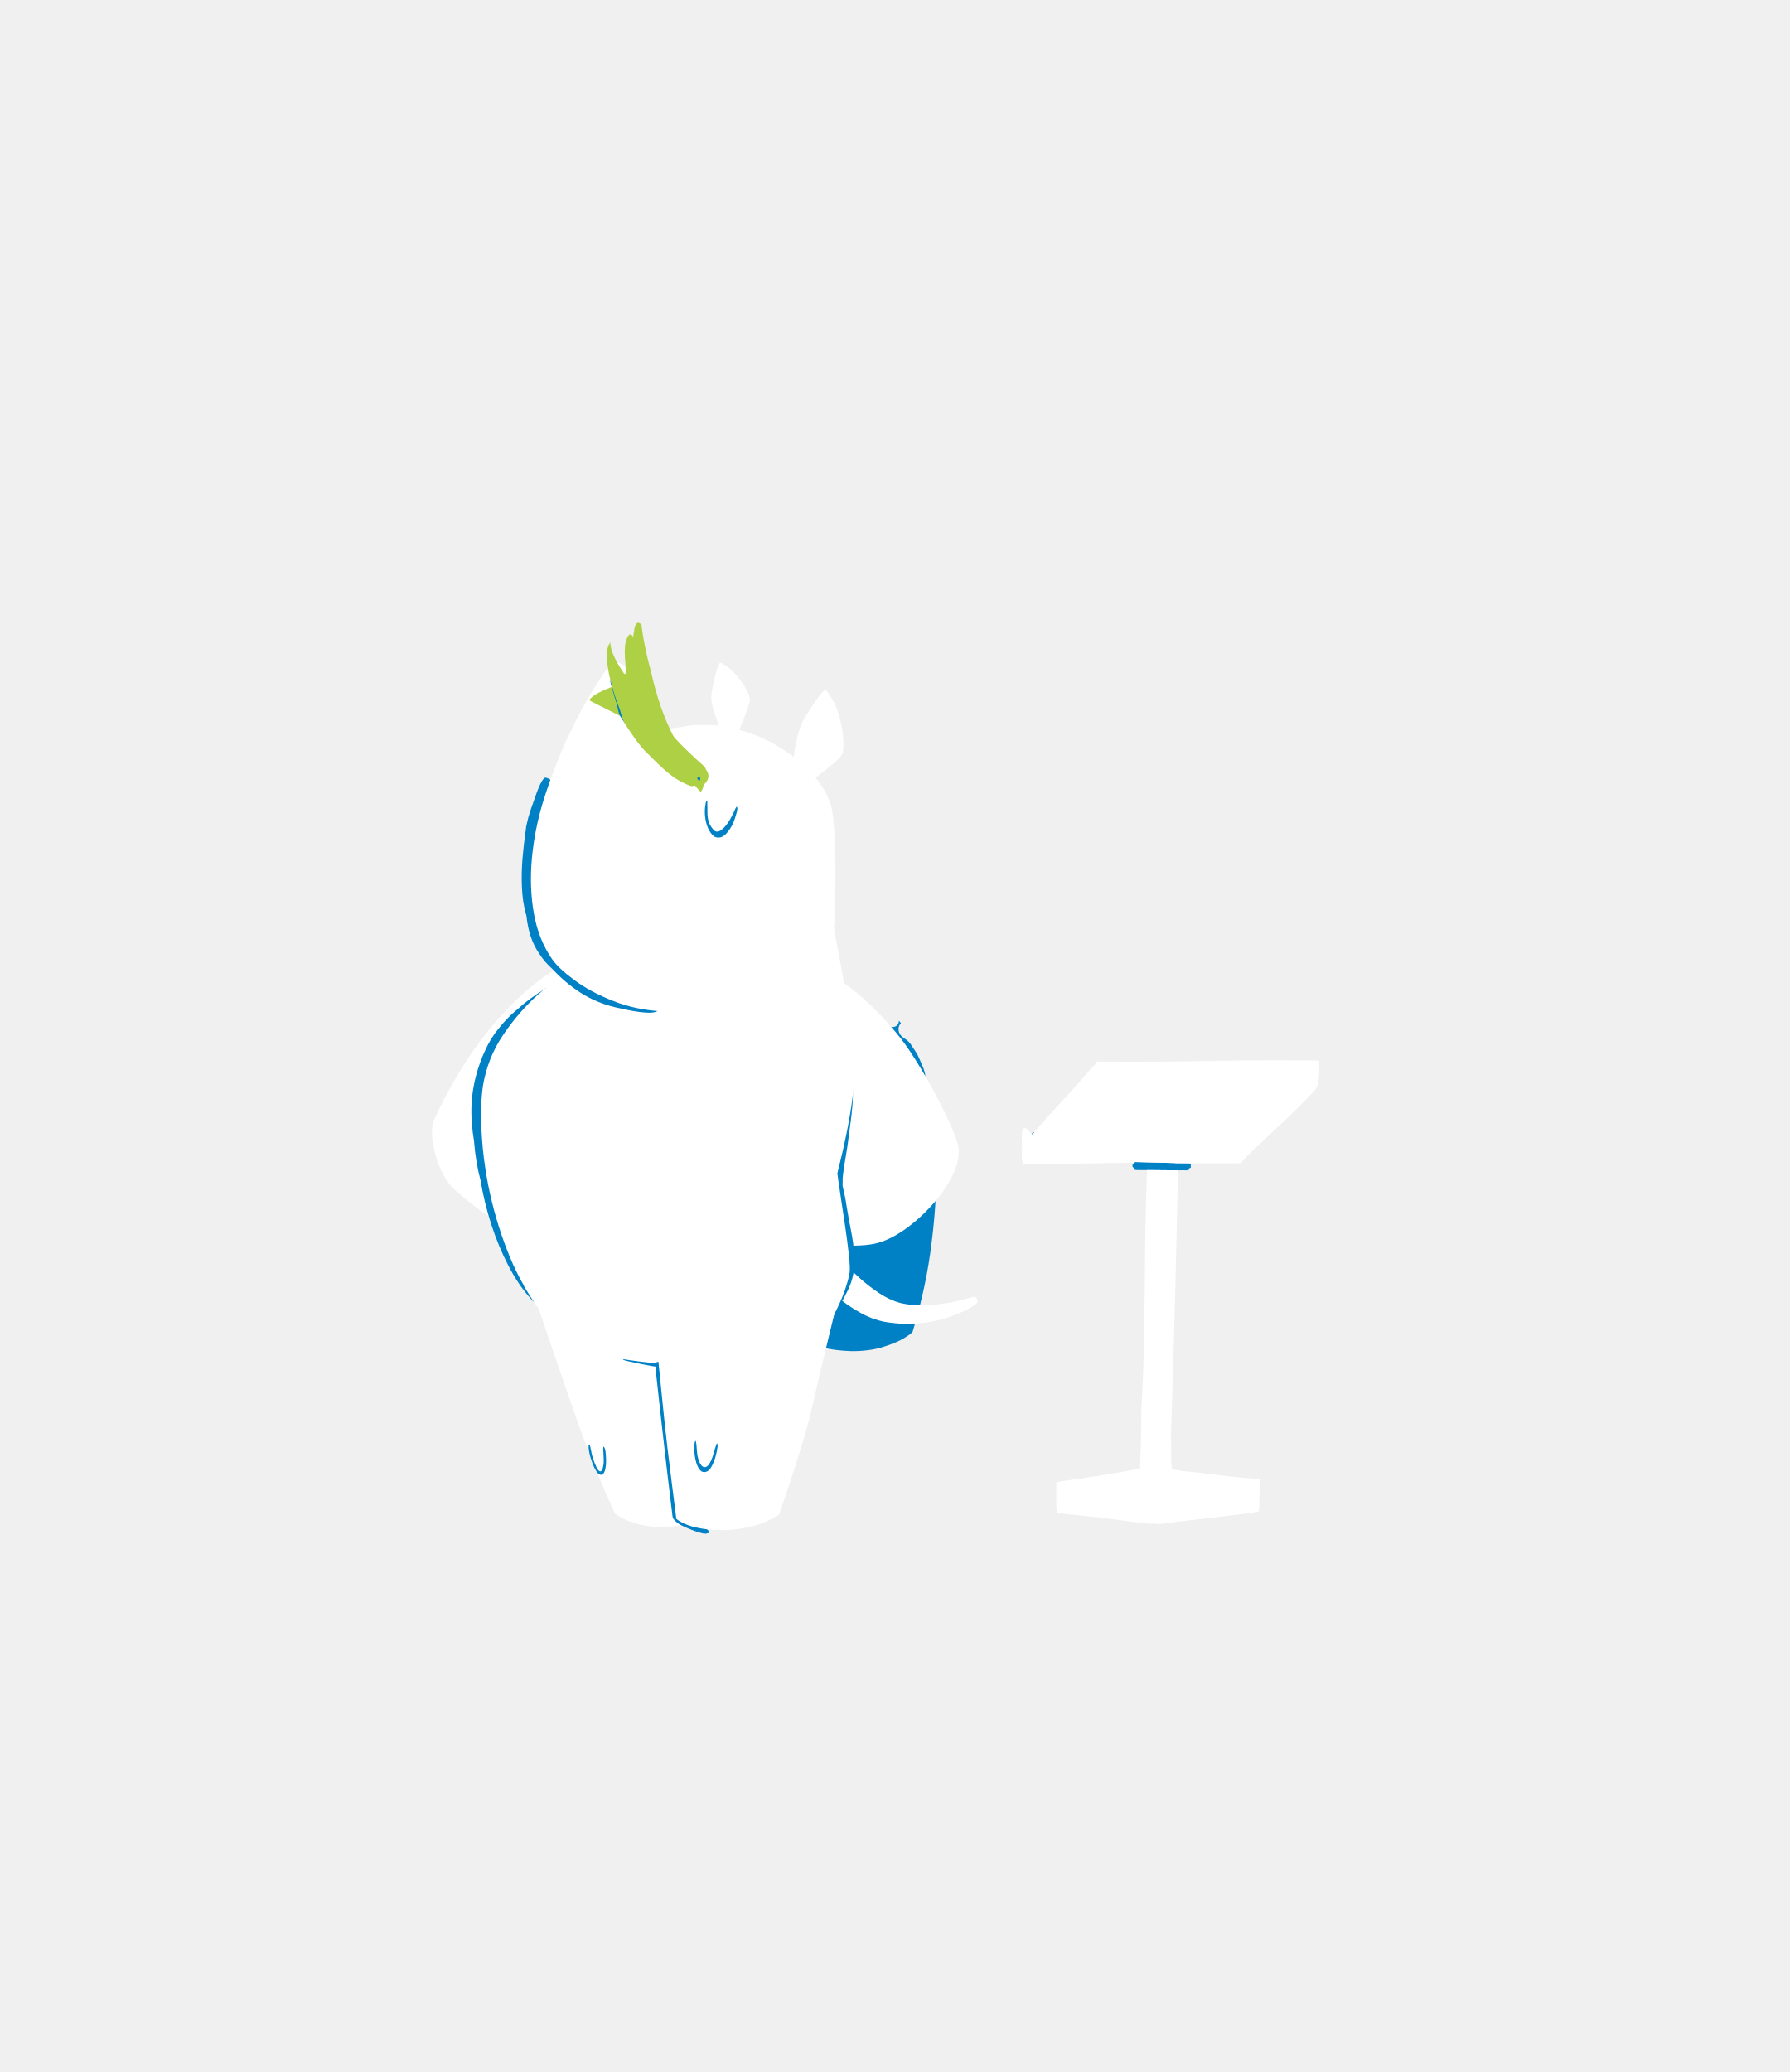
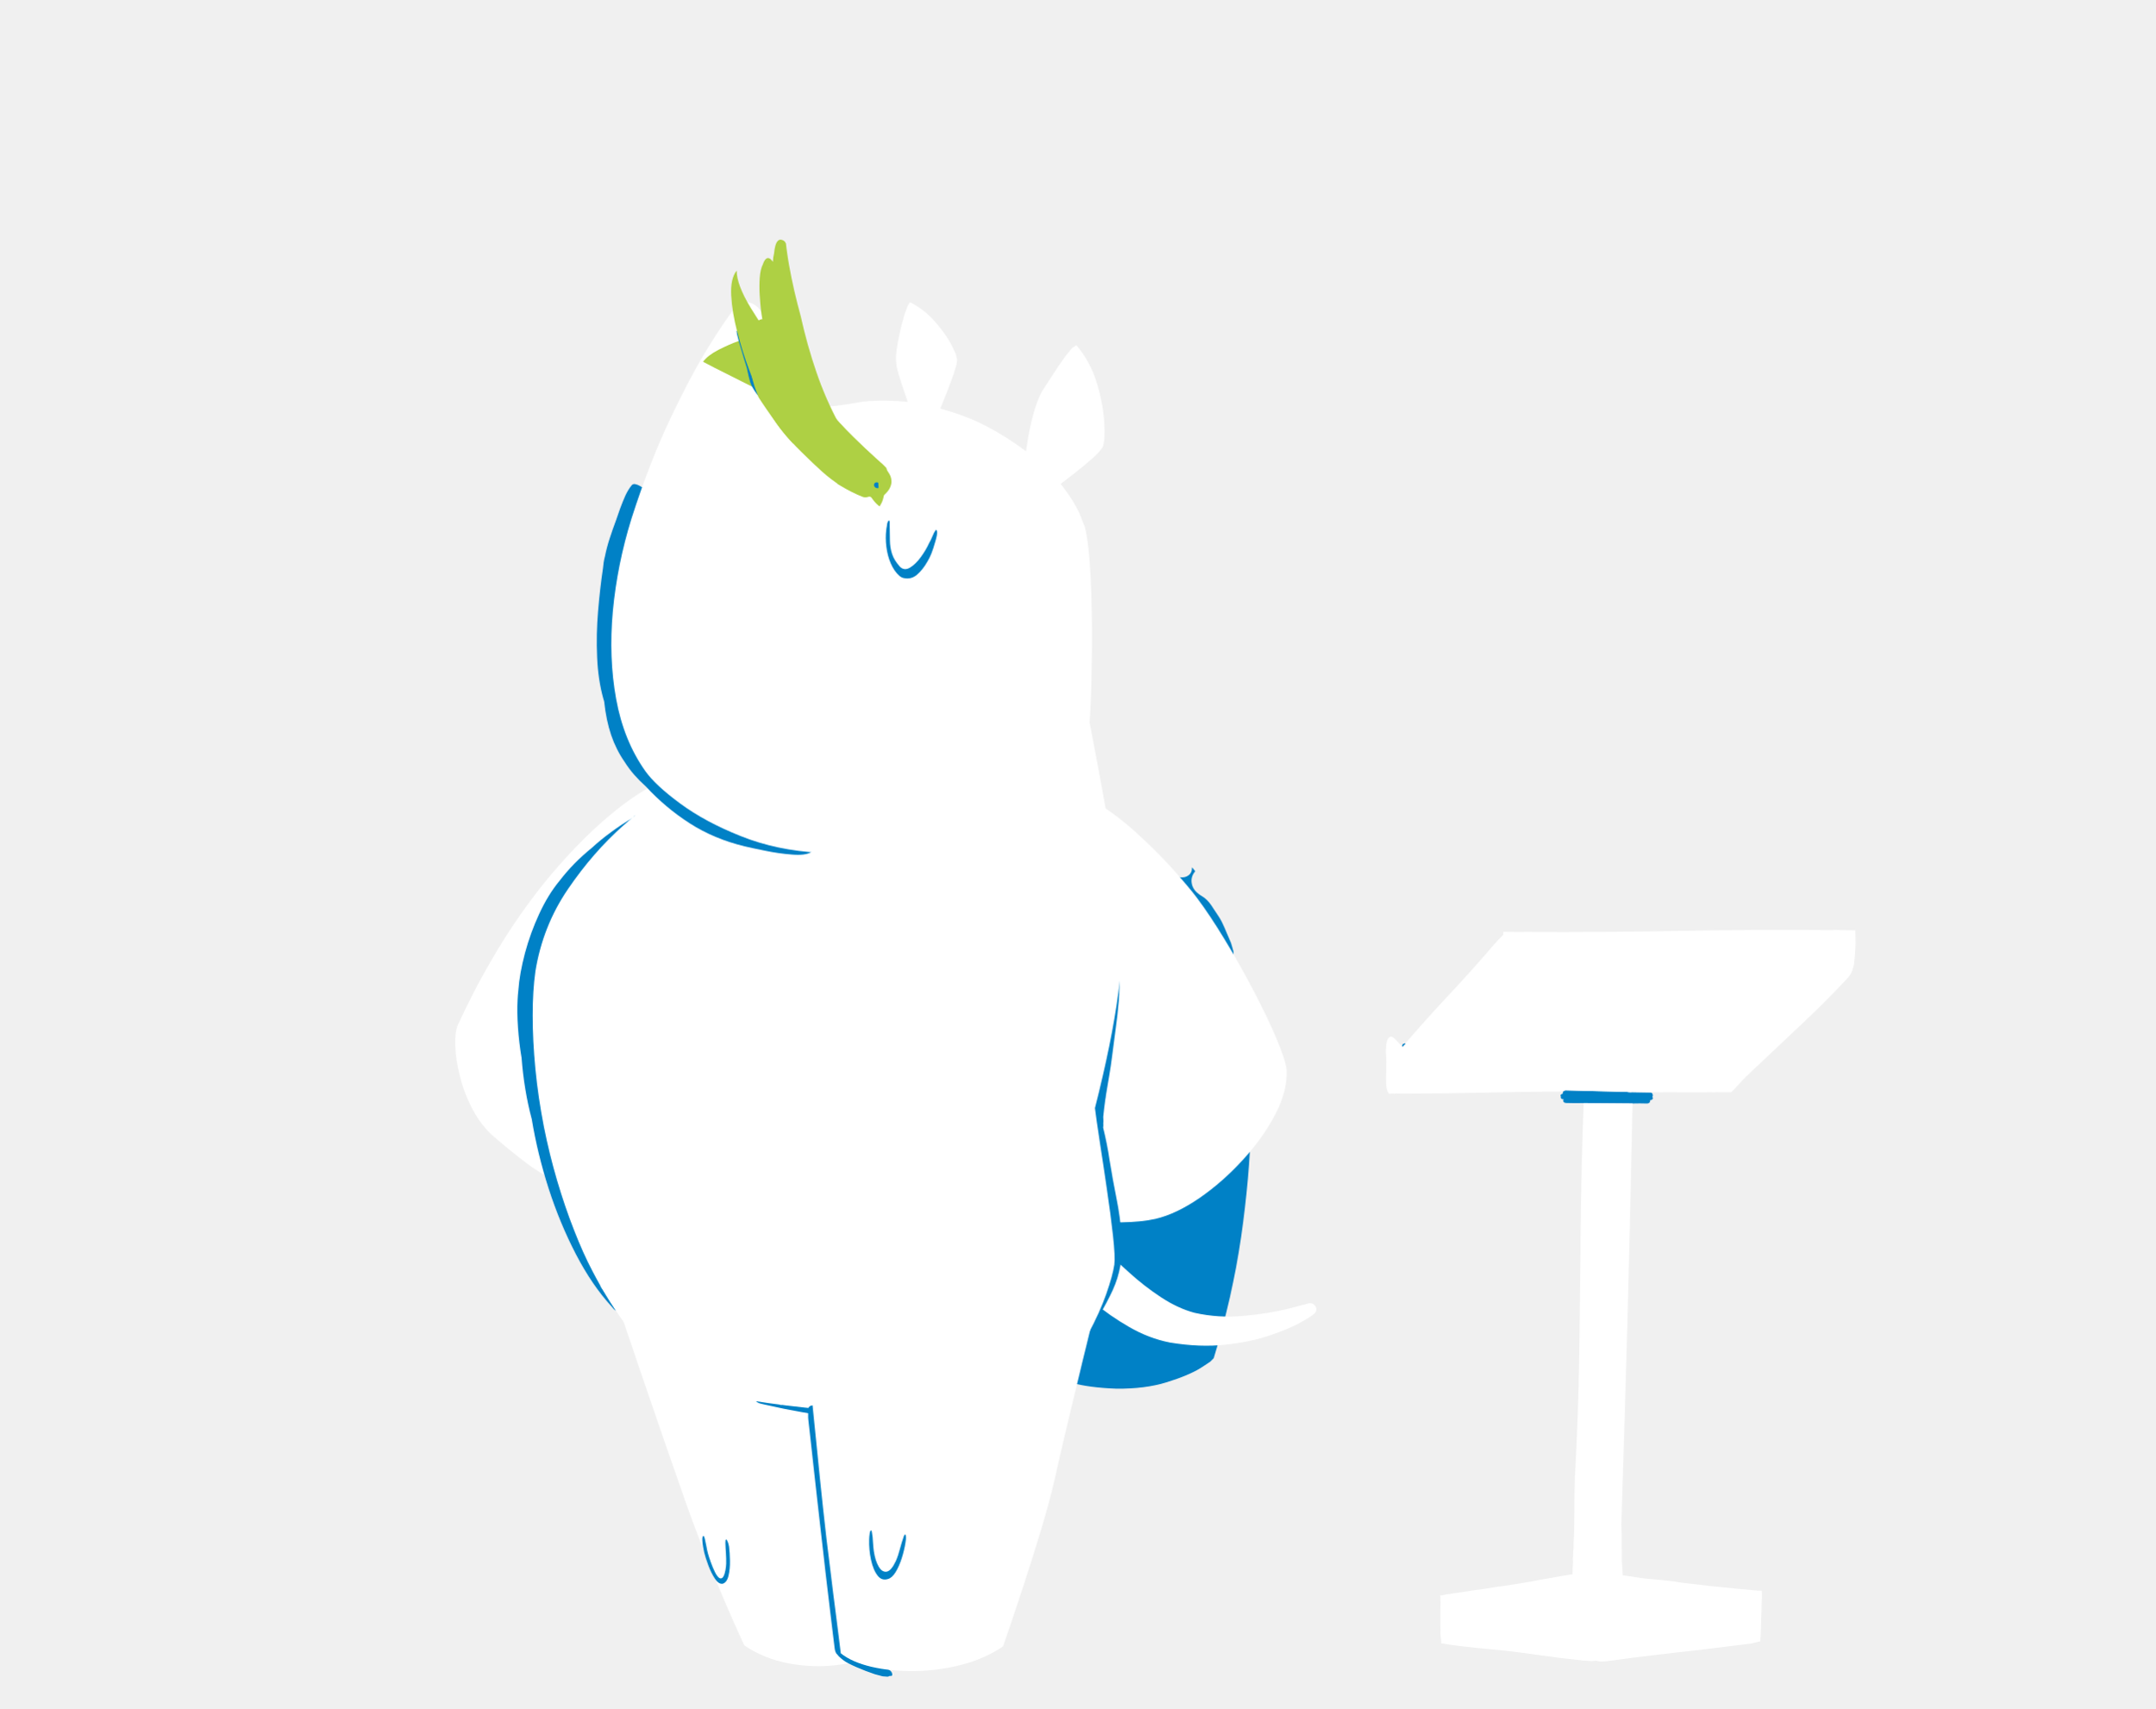
- <svg xmlns="http://www.w3.org/2000/svg" xmlns:xlink="http://www.w3.org/1999/xlink" preserveAspectRatio="none" width="760" height="880" viewBox="614 10 760 880">
+ <svg xmlns="http://www.w3.org/2000/svg" xmlns:xlink="http://www.w3.org/1999/xlink" preserveAspectRatio="none" width="580" height="460" viewBox="675 210 580 460">
  <defs>
    <g id="a">
      <path fill="#0081c6" d="M1801.75 495.7h-.05l-.4.15q-.15.1-.2.15 0 .1.1.2l-.2.1.15.15.05.05.15-.2.1-.1.05-.1q.1-.05.2-.15.05-.1.15-.15h-.2l.1-.1m51.55 10.8q.15-.15-.05-.45l.1-.3-.1-.4-.2-.15-.25-.05H1848.4l-.4-.05-12.85-.1-.4.15-.05.1-.1.3.05.15q-.35.1-.45.25-.1.2.05.4-.1.2.05.35.15.2.55.2-.2.25-.05.5.15.25.65.25h1.75q.9 0 1.8-.05 2.55 0 5.05-.05 2.55 0 5.1-.05.75 0 1.5-.05h1.45q.35 0 .55-.2.2-.15.1-.45l.1-.05q.3-.05.45-.25z" />
      <path fill="#FFF" d="M1849.15 507.9v-.4q-2.55.05-5.1.05-2.5.05-5.05.05-.25 13.2-.15 26.45.15 13.2.2 26.45.05 13.2-.45 26.35V590q.05 2.25.05 5.05.05 2.8-.05 5.35v.7q0 .4-.05.7v1.2l-.05.2v.3q0 .15.05.35v.7q0 .45-.05 1v1.15q-2.1.35-4.2.8-2.15.4-4.2.85l-2.1.4-3.55.65-1.4.2-2.2.4h-.05l-.5.1q-1.25.2-2.55.4-1.25.25-2.55.45l-.3.05q-.15.05-.35.05l-.65.1.05.1h-.05v-.1q-.35.1-.7.15l-.7.1-.45.1q-.25.05-.45.1l-.5.1q.05.25.05.5v.45q.05.25.05.45v2.35q0 1.55.1 3.45v.7q.05.3.05.65.05.35.1.75 0 .35.05.75.3.05.6.05.25.05.55.1.35.05.75.1.35.05.75.1.45.05.95.1.45.05.95.1 2.95.3 5.85.5 2.85.2 5.05.45l3.35.4q2.45.3 5.4.65 2.9.3 5.2.5l1.9.1 1-.1q.15.05.4.1t.5.05q.4 0 .9-.05.55-.05 1.1-.15 4.95-.8 9.5-1.4 4.6-.65 9.25-1.25 4.7-.65 9.75-1.4.3-.05.65-.1.3-.1.6-.15.35-.1.65-.2.3-.05.65-.15 0-.55.05-1.2 0-.65.05-1.4v-.3-.9-.3-.25q.05-1.55.05-3.25.05-1.65 0-2.75l-.05-.3h-.65q-.35-.05-.7-.05l-1.4-.1q-.25-.05-.5-.05l-1.5-.1-6-.5-6-.6q-1.75-.3-3.85-.45-2.05-.15-3.9-.3-.75-.1-1.95-.25-1.15-.2-2.45-.3-.1-.9-.15-1.7-.05-.8-.1-1.25-.05-1.85-.1-3.8 0-1.9-.15-3.8v-.1q.3-22.05.5-44.05.15-22.05.2-44.15m45.55-31.55q.15-1.45.15-3.25 0-.75-.05-1.45 0-.7-.05-1.4h-4.4q-.2 0-.4.05h-.7q-15.7.15-31.4.75t-31.4.8q-1.1 0-2.1.05h-2.7v.6l-.2.25q-.5.5-.95 1-.45.5-.85 1-4.4 5.4-9 10.55-4.55 5.1-8.9 10.4l-.1.1h.2q-.1.05-.15.15-.1.1-.2.15l-.05.1-.1.1-.15.2-.05-.05-.05.05q-.55-.65-1.15-1.25-.55-.6-.9-.8l-.25-.05-.1-.05q-.75.2-.9 1.45-.15 1.25-.05 2.45l.1 1.35v2.1q-.05 1.45.05 2.8.15 1.4.6 1.8v.05h.05l.1.05.35-.05h.6q.2 0 .35-.05h1.5q8.3-.15 16.65-.5 8.3-.35 16.6-.55l.05-.1.4-.15 12.85.1.4.05h.35l.35-.05H1849.95l3.2-.05h1.75q.9 0 1.8-.05 2.15-.05 4.3-.05l4.35-.1H1866.2l.3-.05h1.7q.7-.05 1.4-.05l.4-.4q.2-.25.4-.45.7-.75 1.1-1.25l.35-.4.1-.15.2-.15.2-.2.15-.2.55-.55.55-.55.45-.45 9.6-9.5q4.85-4.75 9.35-9.8.65-.7 1-1.3.3-.6.35-1l.1-.3.15-.6.1-1.15z" />
    </g>
    <path fill="#FFF" d="M949.7 654.45l3.7 8.65q2.65 6.55 8.3 12.45 5.65 5.9 15.85 6.1 5.45-.15 11.15-.7 5.7-.55 10.05-1.05l5.55-.5 11.8-5.35q26.35-4.7 42.45-11.5 16.15-6.85 26.35-14.55 10.15-7.75 18.6-15.1 7.55-6.45 12.55-15.8 5-9.35 7.55-19.25 2.6-9.95 2.9-18.15.3-8.2-1.5-12.35-3.45-7.75-9.1-19.2-5.7-11.4-13.75-25.2-8.05-13.75-18.6-28.45-11.75-16.15-25.15-30.5-13.35-14.35-27.05-25.1-13.75-10.75-26.6-16.1-13.25-4.95-18.5 2.45Q981 432.6 980.7 446q-.3 13.45 1.3 26.65 1.6 13.25 2.15 20.05 0 10.25-6.3 29.05-6.3 18.75-14.15 42.05-7.85 23.25-12.55 46.95-4.7 23.7-1.45 43.7z" id="b" />
    <path fill="#0081c6" d="M822.65 544.4q-2.4-11.25-5.55-22.4-3.15-11.15-7.45-22.05-1.3-3.1-2.8-4.7-1.5-1.6-3-2.85-1.45-1.2-2.55-3.25-.8-1.45-1.15-2.7-.35-1.3-.35-2.35-4.35-4.4-8.75-8.95-4.35-4.5-8.05-8.9-3.75-4.4-6.05-8.4-3.45-2.2-6.25-4.3-2.85-2.1-4.65-3.6l-.55-.75q-.35-.6-.75-1.05-.25 6.85-5.3 8.25-5.1 1.35-10.95.4-5.9-.95-8.55-1.05l-2.6 1.05-3.85 2.4q-4.55 3.1-9 6.7-4.5 3.55-6.35 5.3-3.15 2.85-6.25 3.25-3.05.4-5.05-1.15-2.05-1.55-1.95-4.65-.5.55-.95 1.1-.45.6-.95 1.15 2.85 3.35 1.9 7.5-.9 4.2-6.15 7.2-2.8 1.7-5.15 5.15-2.4 3.5-4.5 6.8-1.55 2.35-3.25 6.35-1.75 4.05-3.7 8.65-.35 1.25-.75 2.45l-.7 2.5q-.05 4.35-.85 8.75-.85 4.45-2.2 8.1-1.35 3.7-2.85 5.8-.25 1.2-.5 2.35-.3 1.15-.55 2.3-.4 2.05-1.05 5.75-.6 3.7-1.4 8.35-2.05 26.85-1.45 58.65.6 31.8 5.3 66.6 4.75 34.75 15.25 70.6l2.05 2.1 5.4 3.65q7.05 4.45 19.5 8.45 12.4 4 28.9 3.95 15.45-.45 25.8-3.25 10.3-2.8 15.9-6.15l4.45-3 2.35-2.4q4.45-13.45 8.75-35.65 4.25-22.25 8.05-49.4 3.85-27.15 6.95-55.45 3.1-28.25 5.3-53.8l-.5-9.7q-.3-4.85-.65-9.7z" id="c" />
    <path fill="#FFF" d="M823.5 476.15q-.1-12.8-2.45-25.8-2.4-12.95-9.55-21.6-7.15-8.65-21.5-8.4-13.05.85-26.75 8.95-13.75 8.1-26.15 19.35-12.45 11.3-21.6 21.6-9.2 10.35-13.2 15.65-7.8 10.3-16.65 24.9-8.85 14.55-16.85 29.8-8 15.25-13.25 27.6-5.25 12.3-5.9 18.05-.8 11.75 6.05 25.6 6.9 13.85 18.55 26.95 11.6 13.1 24.9 22.55 13.35 9.45 25.35 12.4 8.05 1.9 19.95 2.15 11.85.25 26.05-2.15 14.25-2.45 29.35-8.65 13.1-5.25 22.6-7 9.5-1.75 15.05-2.2l4.45-.8 2.3-1.25q2.9-20.4.55-43.4-2.35-23-7.05-45.2-4.7-22.2-8.9-40.1-4.2-17.9-5-28.1-.25-8.1-.35-20.9z" id="d" />
    <path fill="#FFF" d="M743.05 735.4l2.4 26.55 5.3 56.55q3.05 32.05 5.35 56.5l2.45 26.15q5.05 6.6 16.15 10.9 11.1 4.3 25.05 5.7 13.95 1.45 27.6-.6 13.6-2.05 23.65-8.2l3.25-9.65q3-9.1 7.2-23.65 4.15-14.5 7.8-31.1 2.85-13.45 5.95-28.85 3.15-15.4 5.85-29.3 2.7-13.9 4.45-22.8l1.75-9.3q-7.5-13.8-27.25-19.8t-43.75-6.55q-24-.6-44.3 1.9-20.3 2.45-28.9 5.55z" id="e" />
    <path fill="#0081c6" d="M943.65 840.8q-1.05-2.05-1.45-3.45-.75-2.75-1.15-5.5-.35-2.8-.9-5.5l-.5-1.5-.55-.4q-.6.1-1.05 1.35-.4 1.2-.4 2.45.15 3.15 1.1 7.5.95 4.35 3.1 7.95 2.1 3.6 5.8 4.45 3.45.45 5.8-2.6 2.35-3 3.65-7.05 1.3-4.05 1.65-6.75.15-1 .2-2.9.05-1.9-.25-3.6-.3-1.75-1.25-2.3l-.2-.05q-.15 0-.2.05-.35.35-.45.85l-.15.7q-.25 1.9-.3 3.9 0 2-.35 3.95-.3 1.7-1.15 4.5-.85 2.8-2.15 5.3-1.3 2.45-3 3.1-1.75.45-3.3-.95-1.5-1.45-2.55-3.5z" id="f" />
    <path fill="#FFF" d="M923.4 167.5q-7.3 4.55-12.05 9.45l-3.75 4.25-1.65 2.85-.5 2.95-.15 4.9q0 5.8.3 12.55.3 6.75.65 11.65l.35 5.15 3.1.4q2.9.45 5.9.75l2.3.15 1.1-.1q6.6-9.4 10.15-14.5 3.55-5.1 5.2-8.2 1.65-3.1 2.5-6.45 1-3.95 1.75-11 .8-7.05.95-13.2l-.1-4.9-.55-2.4q-8.2 1.15-15.5 5.7z" id="g" />
    <path fill="#FFF" d="M849.85 162.55l-1.6-2.25q-9.45 6.35-16.05 16.6-6.6 10.3-10.05 19.9-3.45 9.65-3.4 13.95.35 2.7 3.35 8.4 3 5.75 6.9 12.05 3.85 6.35 6.8 10.85l3.05 4.7 3.85-1.85q3.6-1.65 7.2-3.5l2.8-1.55 1.2-.9q2.9-13.8 3.9-23.65.95-9.85.75-15.95-.25-6.05-.95-8.65-.75-3-2.4-9.95-1.65-6.95-3.55-13.25l-1.8-4.95z" id="h" />
    <path fill="#FFF" d="M661.65 767.35l-12.75-1.2q-1.6 0-2.6 1.1-1.05 1.1-1.1 2.55-.05 1.5 1.3 2.7l2.6 1.4 5.45 2.2q6.9 2.6 18.4 4.6 11.45 2 26.2 1.2 14.7-.75 31.5-6.45 11.65-4.35 21.95-12.65 10.35-8.3 18.3-17.35 8-9.05 12.6-15.55l4.8-7.25-1.05-1.4-2.9-2.8q-3.8-3.5-8.4-7.55-4.65-4-7.35-6.3-2.1 3.35-7.35 10.9Q756 723 748.5 732q-7.45 9.05-16.15 16.9-8.75 7.85-17.75 11.9-13.4 5.4-27.85 6.4-14.4 1-25.1.15z" id="i" />
    <path fill="#0081c6" d="M1065.35 476.45q-4.7-4.8-10.2-9.3-5.25-4.85-11.3-9.3-6-4.5-12.8-8.55l-.4-.6q-.2-.25-.4-.45-.45-.1-.8-.15-.35-.05-.6-.05-1.2-.65-2.65-1.4-1.5-.8-2.65-1.45-.55-.35-1.1-.25-.55.15-.15 1.05l.55.45 1.4.95q1.85 1.25 4.5 3l.25.7q.1.4.25.85 2.75 8.15 6.25 16.05 3.45 7.95 6.35 16.05 5.6 17.2 7.45 34.5 1.85 17.3 3.35 34.5 1.55 17.25 6.15 34.15 5.65 20 5.8 40.05.1 20.1-4.5 39.8-4.55 19.65-13 38.4l-1.65 2.95q-1.4 2.45-3.1 5.95-1.75 3.5-2.85 7.05-.6.85-1.1 1.65-.45.85-.6 1.6.25.05.5.05l.5-.1q-.2 1.65 0 3.05.2 1.35 1 2.3-.5.8-.9 1.5-.35.75-.45 1.35.95 0 1.9-.95.9-.95 1.25-1.4 11.7-12.15 21.2-29.6 9.55-17.5 16.35-37.45 6.75-20 10.2-39.6 2.35-8.25 3.9-17.1 1.6-8.9 2.35-17.95 1.55-8.65 2.25-17.45.7-8.75.35-16.05-.05-1.25-.15-2.55-.1-1.3-.25-2.7-.65-9.8-3.75-21.55-3.1-11.7-8.25-22.8-5.15-11.15-11.8-19.2-3.95-5.15-8.65-10m-17.4 239.45q2.55-2.9 4.85-5.9-.9 1.3-1.85 2.6-.95 1.35-1.95 2.7-.45.45-1.4 1.6-.95 1.1-.95 2.2.15.05.4.1h.3q.1 0 .25-.15.15-.1.35-.3l.05.1.3.05q-1.1 1.5-2.2 3.05l-2.2 3q-.4.5-1.45 1.7-1.05 1.15-2.15 2.6-.25-1.35-.05-2.85t.7-2.95q.6-.5 1-1l.7-.7q2.75-2.9 5.3-5.85m32.7-63.1q-.528 1.736-1.1 3.45l1.05-3.4q.528-1.736 1.05-3.5-.475 1.75-1 3.45m-181.7 133.4l1.75.3q2.05.3 4.1.45 2.1.2 4.15.25-.2.35.25.55.45.2 1.45.35.4.05.75.1.4.05.85.1-1 .1-2 .15l-3.65.25q-1.25.1-2.25.55-.1 0-.3.2-.2.15-.2.3.25 1 1 1.1.75.1 1.75.05 11.55-.45 22.45-2.1 10.95-1.65 22.3-3.95.7-.1 2.35-.5 1.65-.4 2.5-1.25 0-.3-.25-.4-.2-.1-.35-.1l-.35-.05q-.35 0-.8.05-.4-.1-.85-.05-.45.05-.7.05-8.35 0-16.7.9-8.3.9-16.65 1.55-8.3.65-16.6-.2l-1.65-.2q-1.25-.15-2.35 0l-.65.75-.05.45.7.35m41.9-1.15q.2-.05.4-.15.2-.05.35-.15.4 0 .8-.05l.75-.05q-.4.05-.65.1t-.45.1l-.6.1-.6.1M746.95 525.2l-.3-2.3q-.3-1.75-.9-3.1-.25-.25-.55-.2-.3 0-.5.3l-.2 1-.1 2.05q-.05 2.5 0 5.25v3.7q-.4 8.85.15 16.75.6 7.9 1.65 15.65 1.05 7.8 2.05 16.25.65 5.45 1.6 11.1.95 5.65 1.85 11.35.05.65.15 1.25.1.6.2 1.15.4 2.55.65 5.1.3 2.5.5 4.95-.1.9-.1 1.85-.05.95.05 1.8 0 .6-.05 1.2 0 .65.1 1.3-1.2 4.65-2.2 9.3-1 4.65-1.7 9.25-1.9 10.9-4.2 21.75-2.35 10.9-3.25 21.85-.65 9.75.65 17t4.35 14q3.1 6.75 7.85 14.85.15.25.4.8t.6 1.25q0 .25.05.55.05.25.2.5l.25-.05q.45.8.95 1.45.55.7 1.1 1 .3-.15.3-.5v-.55q0-.45-.15-1.1-.2-.6-.55-1.35 1.3-1.6 2-3.7l.8-2.7q1.4-6.35 2.6-13.05 1.15-6.65 2.15-13.05 2.5-15.4 4.95-31.25 2.45-15.8 3.95-31.3 1.1-13.05-1.05-26.6-2.2-13.55-6.85-26.7.05-.6 0-1.15 0-.55-.15-1-.15 0-.3-.1-.2-.1-.25-.05l-.1.05q-3.2-8.7-7.25-16.85-4-8.15-8.55-15.45l-1.1-1.65q-.9-1.3-1.7-2.4 0-.1-.2-.2-.2-.05-.35 0 .2-4.7.4-9.45.25-4.75.1-9.8z" id="j" />
    <g id="k">
      <path fill="#FFF" d="M955.75 420.8q-32.35 1.95-74.45 4.9-42.1 3-73.95 5.35l-33.55 2.45-6.15 9q-5.85 8.75-12.75 23.3t-10.45 32.15q-3.25 18 .4 46.1 3.6 28.05 13.25 66.4-.8 6.15-2.9 18.9-2.15 12.8-4.45 27.5-2.35 14.75-3.8 26.75-1.45 12.05-.9 16.6.9 6.2 4.65 17 3.8 10.75 10.3 22.85 6.5 12.15 15.7 22.35 9.15 10.25 20.95 15.4 14.6 5.8 36.3 8.2 21.75 2.35 46.25 2.2 24.5-.2 47.4-2.1 22.9-1.9 39.9-4.7 20.25-3.4 35.8-13.2 15.5-9.75 27.6-24.6 12.1-14.8 22.1-33.25 5.6-10.1 11-23.3 5.45-13.15 10.15-28.2 4.7-15.1 8.05-30.9 3.5-16.85 5.25-33.15 1.7-16.25 1.8-30.6.1-14.35-1.4-25.35-4.1-26.05-18.75-47.6t-32.4-37.35q-17.7-15.8-31.05-24.7l-14.95-9.75h-10.05l-24.9 1.35z" />
      <path fill="#0081c6" d="M1027.1 329.9q-1.45 1-1.4 3 .1 2 .4 3.7-1.25.65-1.3 3-.1 2.3.25 4.5l.4 2.4q.5 5 .3 10.2-.25 5.2.6 10.6 1.2 7 .5 15.15-.65 8.15-2.75 16-2.15 7.85-5.3 13.9l-.95 1.8-.3.9.5.35 1.4.1q.95-.9 1.75-2.25l1-1.8q1.2-2.6 2.2-5.4 1-2.75 2.4-4.8 1.95-2.7 3.15-7.35 1.25-4.65 1.7-9.55.5-4.95.1-8.6-.15-1.5-.2-3-.05-1.5 0-3.05.6-2.8.6-5.4 0-2.65-.2-5.85-.2-4-.1-7.35.05-3.35.25-7.15l.1-2.05q.05-1.75-.3-3.55-.3-1.85-1.35-2.55-.2.05-.35.15-.15.05-.3.15-.25-2.2-.65-3.65-.35-1.5-.9-1.95-.15-.15-.5-.35-.35-.2-.75-.25z" />
    </g>
    <path fill="#0081c6" d="M1051.6 302.65q-.5-1.15-1.7-1.2-1.2-.1-2.5.3-1.35.4-2.35.75-3.4 1.1-4.6 4.7-1.15 3.6-1.15 7.95 0 4.3.05 7.55-.1 5.4-.35 10.5-.25 5.1 0 10.55.6 10.65.5 21-.05 10.3-.45 20.95-.05 1.6 0 4.65.05 3.05.35 6.4-.2.05-.35.1-.2.1-.45.2l-.25.4q-.2.35-.6.6l-1 .7-.55.5q-.25.35-.3 1.05-.35.9-.5 1.85-.15.9-.25 1.45-.15.55-.3 1.15-.2.6-.45 1.1l-.15.5q-.15.35-.25.65-1.4-.4-2.45 1.35-1 1.75-1.6 3.75l-.65 2.2q-.6 1-1.5 1.7t-1.9 2.5q-1.05 2.15-2 3.95-1 1.8-1.95 3.5.5-1.75.45-3.2-.1-1.5-1.1-2.3-.75.55-1.35 1.75-.65 1.2-1.1 2.4-.4 1.15-.65 1.65-1.1 2.25-3.55 6.4-2.4 4.15-5 7.95-2.65 3.85-4.4 5.15l-.7.1q-.65.1-1 .5-.3.1-.25.4l.05.35q0 .15.35.3l.3.25q-.4 1.05-1.5 2.35-1.05 1.3-2.4 2.75-9 1.2-18.5 2.7-9.5 1.5-18.85 3.65-9.35 2.2-17.8 5.5-6.75 2.65-13.5 5.15-6.8 2.5-13.5 5.05l-2.1 1.05q-1.55.85-2.65 1.95-.05.25 0 .55 0 .25.1.5-.3.2-.25.5.1.25.35.55 2.5 2.7 9.3 4.05 6.8 1.4 14 1.85 7.2.5 10.9.6 16.4.45 30.7-4.6t27.05-14q3.85-2.15 7.3-4.7 3.45-2.55 6.6-5.8 5.8-5.45 10.25-12.85 4.4-7.4 7.85-17.5.2-.35.35-.7l.4-.7q5.25-9.95 8.65-22.45 3.45-12.45 5.45-25.5 2-13 3.1-24.6.15-1.15.4-3.2.2-2 .15-3.6.25-5.45-.05-10.75-.3-5.25-.85-11-.2-3.15-.55-7.15-.35-4-.95-7.9-.65-3.9-1.85-6.75z" id="l" />
    <g id="m">
      <path fill="#0081c6" d="M980.9 222.3l.4-1.3q.25-.95.1-1.7-.5-.4-.7 0-.2.45-.35 1.05-1.15 3.7-2.65 7.25-1.5 3.6-3.35 6.95-2.1 3.95-4.55 7.6-2.45 3.7-5.25 7.1-.3.3-.95 1-.7.75-.9 1.45l.15.1q-.35.3-.55.6-.25.35-.3.7.3.3.7.15.4-.15.65-.35 2.45-1.45 5.3-4.45 2.85-3.05 5.5-6.45 2.6-3.4 4.2-5.85.15-.2.45-.65.3-.5.6-1.05.2-.35.3-.75.1-.35.05-.7-.45-.25-.75.15t-.5.8q-.15.2-.25.4l-.3.4q.35-.85.45-1.65.05-.8-.35-1.4-.35-.2-.6-.1t-.45.4q1.2-2.5 2.2-4.95.95-2.45 1.7-4.75m-14.3 26.2l.25-.3h.05l-.3.3z" />
      <path fill="#FFF" d="M966.85 248.2l-.25.3.3-.3h-.05m45.6-63.95q-2.9 1.1-4.65 4.1-5.3 9.6-9.85 17.75-4.5 8.15-9 15.15-4.45 7-9.55 13.2-.3.55-.6 1.05-.3.45-.45.65-1.6 2.45-4.2 5.85-2.65 3.4-5.5 6.45-2.85 3-5.3 4.45-.25.2-.65.35-.4.15-.7-.15.05-.35.3-.7.2-.3.55-.6l-.15-.1q.2-.7.9-1.45.65-.7.95-1 2.8-3.4 5.25-7.1 2.45-3.65 4.55-7.6-2.9-1.1-7.15-2.85t-9-3.85q-4.7-2.1-9-4.3-6.95-3.95-20.9-7.25-14-3.3-33.35-1.7-19.3 1.55-42.4 12.4-11.7 5.9-19.2 12.5-7.55 6.6-11.4 11.85l-4.65 6.95q-4.35 8.75-9.45 26.95t-9.7 38.5q-4.6 20.25-7.4 35.15l-2.1 11.7-.5 5.35 1.2 3.65 3.1 6.75q4.05 8.25 13.25 21.1 9.2 12.85 25.1 28.85 13.95 13.5 28.95 22.25 15 8.7 28.05 13.55 13.05 4.85 21.2 6.75 22 5.1 41.9 2.45 19.95-2.6 34.85-9.1 14.9-6.45 21.9-12.9 14.8-13.7 24-35.6 9.2-21.9 13.1-48.4 3.85-26.55 2.6-54.2-1.8-34.2-6.7-61.8-4.9-27.65-10.2-46.15-5.35-18.5-8.3-25.3-1.35-2.95-4.1-3.85-2.75-.9-5.6.25z" />
    </g>
    <path fill="#FFF" d="M789.2 341.6q-3.4 5.75-11.45 18.2-8.05 12.45-17.8 27.65t-18.3 29.35q-8.55 14.1-12.85 23.2l49.1 7.45q46.65 6.55 107.9 14.7 61.2 8.1 107.35 13.7l35 3.95 12.65.65-7.8-9.85q-5.8-7.2-13.15-15.8-7.35-8.55-13.8-15.45-6.5-6.85-9.8-8.9l-35.8-15.85q-31.25-13.5-70.8-30.35-39.6-16.85-69.25-29.4l-31.2-13.25z" id="n" />
    <path fill="#0081c6" d="M840.25 295.25q-.35.05-.6.4-.25.3-.35.8-.05.25-.1.6l-.1.7q-.05.65-.05 1.4v1.3q.05 4.3.35 6.75.3 2.5.9 4.75 1.2 4.9 3.35 8.6 2.2 3.7 5.85 4.8.65.25 1.35.25.7 0 1.15-.1 3.2-.85 5.8-3.55 2.55-2.65 4.2-6.4 1.65-3.7 2.2-7.55l.1-.7q.1-.55.1-1.2.2-1 .15-1.8-.05-.85-.4-1.4-.45.15-.65.7-.15.55-.2.8-1.2 4.15-2.2 7.35-.95 3.25-2.75 5.6-1.75 2.35-5.45 3.85-2.65.85-4.95-2.1-2.3-3-3.9-7.55-1.6-4.6-2.2-8.45l-.4-1.8-.3-1.9q-.15-1.3-.35-2.3-.25-.95-.55-1.85z" id="o" />
    <path fill="#FFF" d="M915.85 293.65q-.95-9.75-6.65-17.4-5.7-7.65-18.65-10.15-13.2-1.9-21.3 3.85-8.15 5.75-12.65 14.6-4.45 8.8-6.65 16.15 8.9 1.05 20.1 2.9 11.2 1.85 23 4.1 11.75 2.2 22.35 4.35 1.35-8.7.45-18.4z" id="p" />
    <path fill="#0081c6" d="M1057.8 788l-.65-.1q-.5-.05-.9-.1-.05 0-.15.05h-.1q-.55.45-.6.75 0 .3.35.55-.2.85-.35 1.65-.1.8-.25 1.35-4.4 18.4-8.15 35.75-3.8 17.4-7.4 34.8-3.6 17.4-7.45 35.85-.25 1.2-.15 2.15t.45 1.65q-1.6.85-3.2 1.6-1.55.75-3.05 1.4-2.55.8-5.1 1.5t-5.2 1.25l-3.75.5q-3.2.45-6.15 1.5t-2.9 2.9q.25.3.6.35.4.05.8-.05.25.15.55.25.3.1.55.15l2.9-.15 4.6-.95q5.4-1.4 10.85-3.25 5.4-1.85 7.4-3 .55-.3 1.8-1.1 1.25-.75 2.15-1.7.55-.3 1-1.05.45-.7.7-1.9 4.1-18.25 7.85-35.6 3.75-17.4 7.4-34.8 3.65-17.4 7.45-35.65l.15-.95q.1-.9.15-2.15.3-1.35-.05-2.3-.3-.95-2.15-1.15z" id="q" />
    <path fill="#FFF" d="M899.05 742.6q2.25 9.75 5.6 24.35 3.3 14.55 6.6 29.5t5.5 25.85q1.9 9 5.65 21.75 3.8 12.7 7.95 25.25t7.1 21l3.15 8.95q10.15 5.85 23.3 8.7 13.15 2.85 26.65 3.05 13.55.2 24.85-1.85 11.35-2.1 17.9-6.15l1.75-7.8q1.75-7.4 4.45-19.4 2.75-11.95 5.85-26.1 3.05-14.2 5.8-28.15 4.05-20.55 6.9-35.15 2.8-14.6 4.3-22.55l1.45-8.5q-8.7-2.95-30.9-8.65-22.15-5.7-49.35-10.95-27.2-5.3-51-6.9-23.8-1.65-35.85 3.5l2.35 10.25z" id="r" />
    <path fill="#0081c6" d="M938.3 828.5q.2 3.1 1.2 6.95 1 3.8 2.75 6.95 1.7 3.15 4.05 4.3 4 1.55 6.85-1.1 2.85-2.65 4.45-7.45 1.6-4.75 1.75-9.5.05-1.1-.1-2.65-.15-1.55-.85-1.55-.15.3-.3.65l-.15.5q-.6 2-.85 4.2-.3 2.15-.8 4.3-1.15 4.45-3.3 7.15t-4.75 2.35q-2.55-.35-4.9-4.95-1.2-2.6-1.95-5.7-.8-3.05-1.8-5.85-.6-1.4-1-.55-.35.8-.3 1.95z" id="s" />
    <path fill="#AED044" d="M919.5 791.45q4.8-35.35 10.85-81.8 6.05-46.45 10.6-81.7l4.75-37.1-27.1 9.7L793 728.5l20.55 23.25q19.7 21.7 47.45 45.55 27.75 23.8 52.9 31.55l5.6-37.4z" id="t" />
    <path fill="#0081c6" d="M795 726.7q-2.8.6-7.65 2.5-4.9 1.95-6.3 3.9l-.1 1.35q-.05 1.15.15 1.85l9.6-1.5 21.1-6.2q26.85-8.6 53.1-17.7l28.25-9.85 8.65-2.1q7.25-1.8 16.75-4.4 9.5-2.6 17.5-5.3 7-2.5 15.7-7.85 8.75-5.4 16.3-11.4 7.55-6 11-10.3l9.15-8.5q7.8-7.1 14.95-14.3l5.2-5.85 1.3-3.1q-.35-.35-.95-.35t-1 .05q-1.35 1.25-2.55 2.95l-1.55 2.25q-9.45 11.65-25.15 20.3t-33 15.7q-17.3 7.05-31.6 13.9-15.8 7.9-36.55 16.6-20.75 8.7-42.35 16.05-21.6 7.35-39.95 11.3z" id="u" />
    <path fill="#AED044" d="M1118.15 314.7q-21.35 27.55-56.9 68.6T979 468.1Q913.85 529 841 592.25q-72.9 63.3-138.8 107t-110.15 45.8q28.15 17.15 80.6 12.05 52.4-5.15 112.5-23.05 60.15-17.95 111.35-39.3 51.2-21.3 76.95-36.6 31.95-18.65 56.4-34.65 24.5-16 48.35-37.25 23.85-21.3 53.8-55.85 30.35-34.5 51.6-61.7 21.25-27.2 35.95-55.5 14.65-28.25 25.35-65.95 2.85-16.5-18.2-33.15t-46.7-26.05q-25.6-9.45-36.4-4.25l-8.4 9.4-17.05 21.5z" id="v" />
    <path fill="#AED044" d="M1347.85 394.9l-2.35-1.95-6.25-.1q-7.3 2.2-14.3 4.2-7 2-13.35 3.35-.3.05-.55.1l-.6.1q-81.6 22.4-169.2 31.25-87.6 8.85-178.4 7.8-40.75 1.6-81.8 1.55-41.05-.05-82.05-2.25-6.1-.35-12.15-.7-6.1-.4-12.15-.85-2.55-.2-5.15-.4l-5.2-.4q-7.95-.65-16.1-1.4-8.15-.8-16.4-1.75-2.6.5-5.5 1.65t-4.25 3.25q-.5.2-.85.65l-.45.6q-5.75 8.05-1.3 14.65 4.4 6.6 14.8 11.75 10.35 5.15 22.4 8.85 5.5 2.7 12.2 5.1 6.7 2.4 14 4.5-1.35.5-3.15 1.3-1.75.8-3.15 1.7-1 .6-1.95 1.15l-1.8 1.2q-.1.25-.4.4l-.35.2q-5.6 6.15-.9 12.55 4.7 6.45 14.65 12.1 14.65 11.2 40.3 18.65 25.7 7.5 52.65 11.9 27 4.4 45.5 6.45 8.05.95 15.8 1.55 7.75.6 15.25.9-.7 3.35.35 6.95 1.1 3.6 3.5 7.4.85 1.4 1.9 2.75 1 1.35 2.1 2.65 12.65 9.7 30.9 14.2 18.2 4.5 37.5 6.1 19.35 1.6 35.3 2.6 0 1.25.45 2.45.5 1.2 1 2.05 8.65 12.5 23.3 17.4 14.65 4.9 30.25 5.25 17.15.75 35.7-.75 18.5-1.5 37.5-4.8 3.65-1.35 7.3-2.65 3.6-1.35 7.25-2.7 12.65-4.8 25.1-9.75 12.4-4.95 24.55-9.95 5.05-2.1 10.05-4.2 5-2.05 9.95-4.15 1.6-.65 3.15-1.3l3.15-1.35q4.5-1.95 9.05-4.05 4.55-2.05 9.1-4.2 10.5-4.95 20.75-10.35 10.25-5.4 20.05-11.2 1.4-.8 2.7-1.65l2.7-1.6.3-.2.3-.2-.1-.3q-.05-.15-.15-.25-.15-.1-.35-.2-.15-.1-.35-.15-1.25-4.15-2.6-8.05-1.35-3.9-1.75-5.45-7.8-28.7-18.55-57.2-10.75-28.5-19.5-57.3-.15-.5-.35-1.55-.2-1.05-.6-2.4 8.85-2.95 16.9-6.25 8.05-3.35 15.2-7l7.35-4.7 2.15-3.55M796.3 497.5l-.5-.3q-.2-.15-.45-.3.05-.2.1-.35l.1-.4q.2.35.35.7.2.3.4.65m-19.35 4.9q.05.15.05.3-1.05-1-1.8-2.05-.75-1-1.15-2.05.6.9 1.3 1.75l1.5 1.7q.05.15.1.35z" id="w" />
    <path fill="#AED044" d="M1037.75 310.3q-28.5-9.5-51.15-7.95-22.7 1.55-28.75 13.2-7.6 18.5-12.8 46.75-5.2 28.2-9.85 52.15-.95 11.1 24.45 14.2 25.4 3.15 59.95 1.7 34.55-1.45 61.15-4l28-2.85-4.85-21.15q-4.55-19.6-9.1-39.35l-5.05-21.65q-23.5-21.55-52-31.05z" id="x" />
    <path fill="#AED044" d="M1012.35 269.55q-15.25 1.75-24.45 7.2-9.2 5.5-13.5 10.45-6.85 7.45-14.9 23.25-8.1 15.8-10.6 28.5-.9 7.85 8.25 17.3 9.1 9.5 24.1 16.95 14.95 7.45 31.55 9.2 16.7 1.25 34-2.55 17.35-3.85 30.2-10.35 12.85-6.5 16.1-13.25-.1-7.45-4.95-25.25-4.8-17.75-14.3-34.75-9.55-17-23.7-22.1-22.55-6.3-37.8-4.6z" id="y" />
    <path fill="#AED044" d="M1099.4 333.3q11.45-10.2 19.2-22.3l-3.55-2.1-10.1-4.2q-13.4-5.25-36.75-7.1l2.95 10.5q3.05 9.8 6.7 21.3 3.65 11.5 5.55 17.3l16-13.4z" id="z" />
    <path fill="#0081c6" d="M1035.4 302.25l-1.9-1-2-.6-2.15-.2-2.1.2-2 .6-1.9 1-1.6 1.35-1.35 1.65-1 1.85-.65 2.05-.2 2.1.2 2.1.65 2.05 1 1.85 1.35 1.65 1.6 1.35 1.9 1 2 .6 2.1.2 2.15-.2 2-.6 1.9-1 1.6-1.35 1.35-1.65 1-1.85.65-2.05.2-2.1-.2-2.1-.65-2.05-1-1.85-1.35-1.65-1.6-1.35z" id="A" />
    <path fill="#AED044" d="M1040.4 290.7q-3.7-5.25-11.25-5.6-8.85.45-13.2 7-4.3 6.5-5.15 14.65l35.45.25-1.05-5.7q-1.1-5.3-4.8-10.6z" id="B" />
  </defs>
  <use xlink:href="#a" transform="matrix(1.29524 .02345 -.0238 1.27998 -1268.65 -185.9)" />
  <use xlink:href="#b" transform="matrix(-.46756 -.0031 -.00325 .4617 1326.1 227.35)" />
  <use xlink:href="#c" transform="matrix(-.46756 -.0031 -.00325 .4617 1326.9 229.3)" />
  <use xlink:href="#d" transform="matrix(-.46756 -.0031 -.00325 .4617 1326.9 229.3)" />
  <use xlink:href="#e" transform="matrix(-.4687 -.00348 .10623 .58089 1177.6 127.9)" />
  <use xlink:href="#f" transform="matrix(-.32983 -.00864 .08139 .50648 1113.05 214.95)" />
  <use xlink:href="#g" transform="matrix(-.48686 -.17099 -.15071 .44316 1401.4 380.2)" />
  <use xlink:href="#h" transform="matrix(-.48918 -.16422 -.14455 .4452 1402.8 370.85)" />
  <use xlink:href="#i" transform="matrix(-.46472 .07661 .05894 .46281 1283.7 156.55)" />
  <use xlink:href="#j" transform="matrix(-.45744 -.00983 -.00333 .4685 1318.5 229.75)" />
  <use xlink:href="#k" transform="matrix(-.45744 -.00983 -.00333 .4685 1318.5 229.75)" />
  <use xlink:href="#l" transform="matrix(-.49846 -.13347 -.11658 .45334 1404.45 343.8)" />
  <use xlink:href="#m" transform="matrix(-.49846 -.13347 -.11658 .45334 1404.45 343.8)" />
  <use xlink:href="#n" transform="matrix(-.2558 -.09413 -.06635 .45695 1190.55 310.6)" />
  <use xlink:href="#o" transform="matrix(-.4862 -.27068 -.13724 .5164 1375.95 427.55)" />
  <use xlink:href="#p" transform="matrix(-.49846 -.13347 -.11658 .45334 1410.65 328.55)" />
  <use xlink:href="#q" transform="matrix(-.46962 -.00356 -.03374 .5795 1417 135.45)" />
  <use xlink:href="#r" transform="matrix(-.46962 -.00356 -.03374 .5795 1417 135.45)" />
  <use xlink:href="#s" transform="matrix(-.46962 -.00356 -.03374 .5795 1387.4 147.6)" />
  <use xlink:href="#t" transform="matrix(-.02565 .08006 -.08899 -.03244 961.4 261.1)" />
  <use xlink:href="#u" transform="matrix(-.00435 .08539 -.09251 -.01305 944.75 242)" />
  <use xlink:href="#v" transform="matrix(-.00435 .08539 -.09251 -.01305 944.75 242)" />
  <use xlink:href="#w" transform="matrix(.01971 .08472 -.08885 .01189 910.6 208.4)" />
  <use xlink:href="#x" transform="matrix(-.042 .05516 -.0605 -.04924 972.55 299.95)" />
  <use xlink:href="#y" transform="matrix(-.03653 .05978 -.06828 -.04053 969.9 291.7)" />
  <use xlink:href="#z" transform="matrix(-.00476 .07123 -.07729 -.01195 941.05 270.35)" />
  <use xlink:href="#A" transform="matrix(-.03653 .05978 -.06828 -.04053 969.9 291.7)" />
  <use xlink:href="#B" transform="matrix(.0051 .07217 -.07727 -.00278 929.85 267)" />
</svg>
